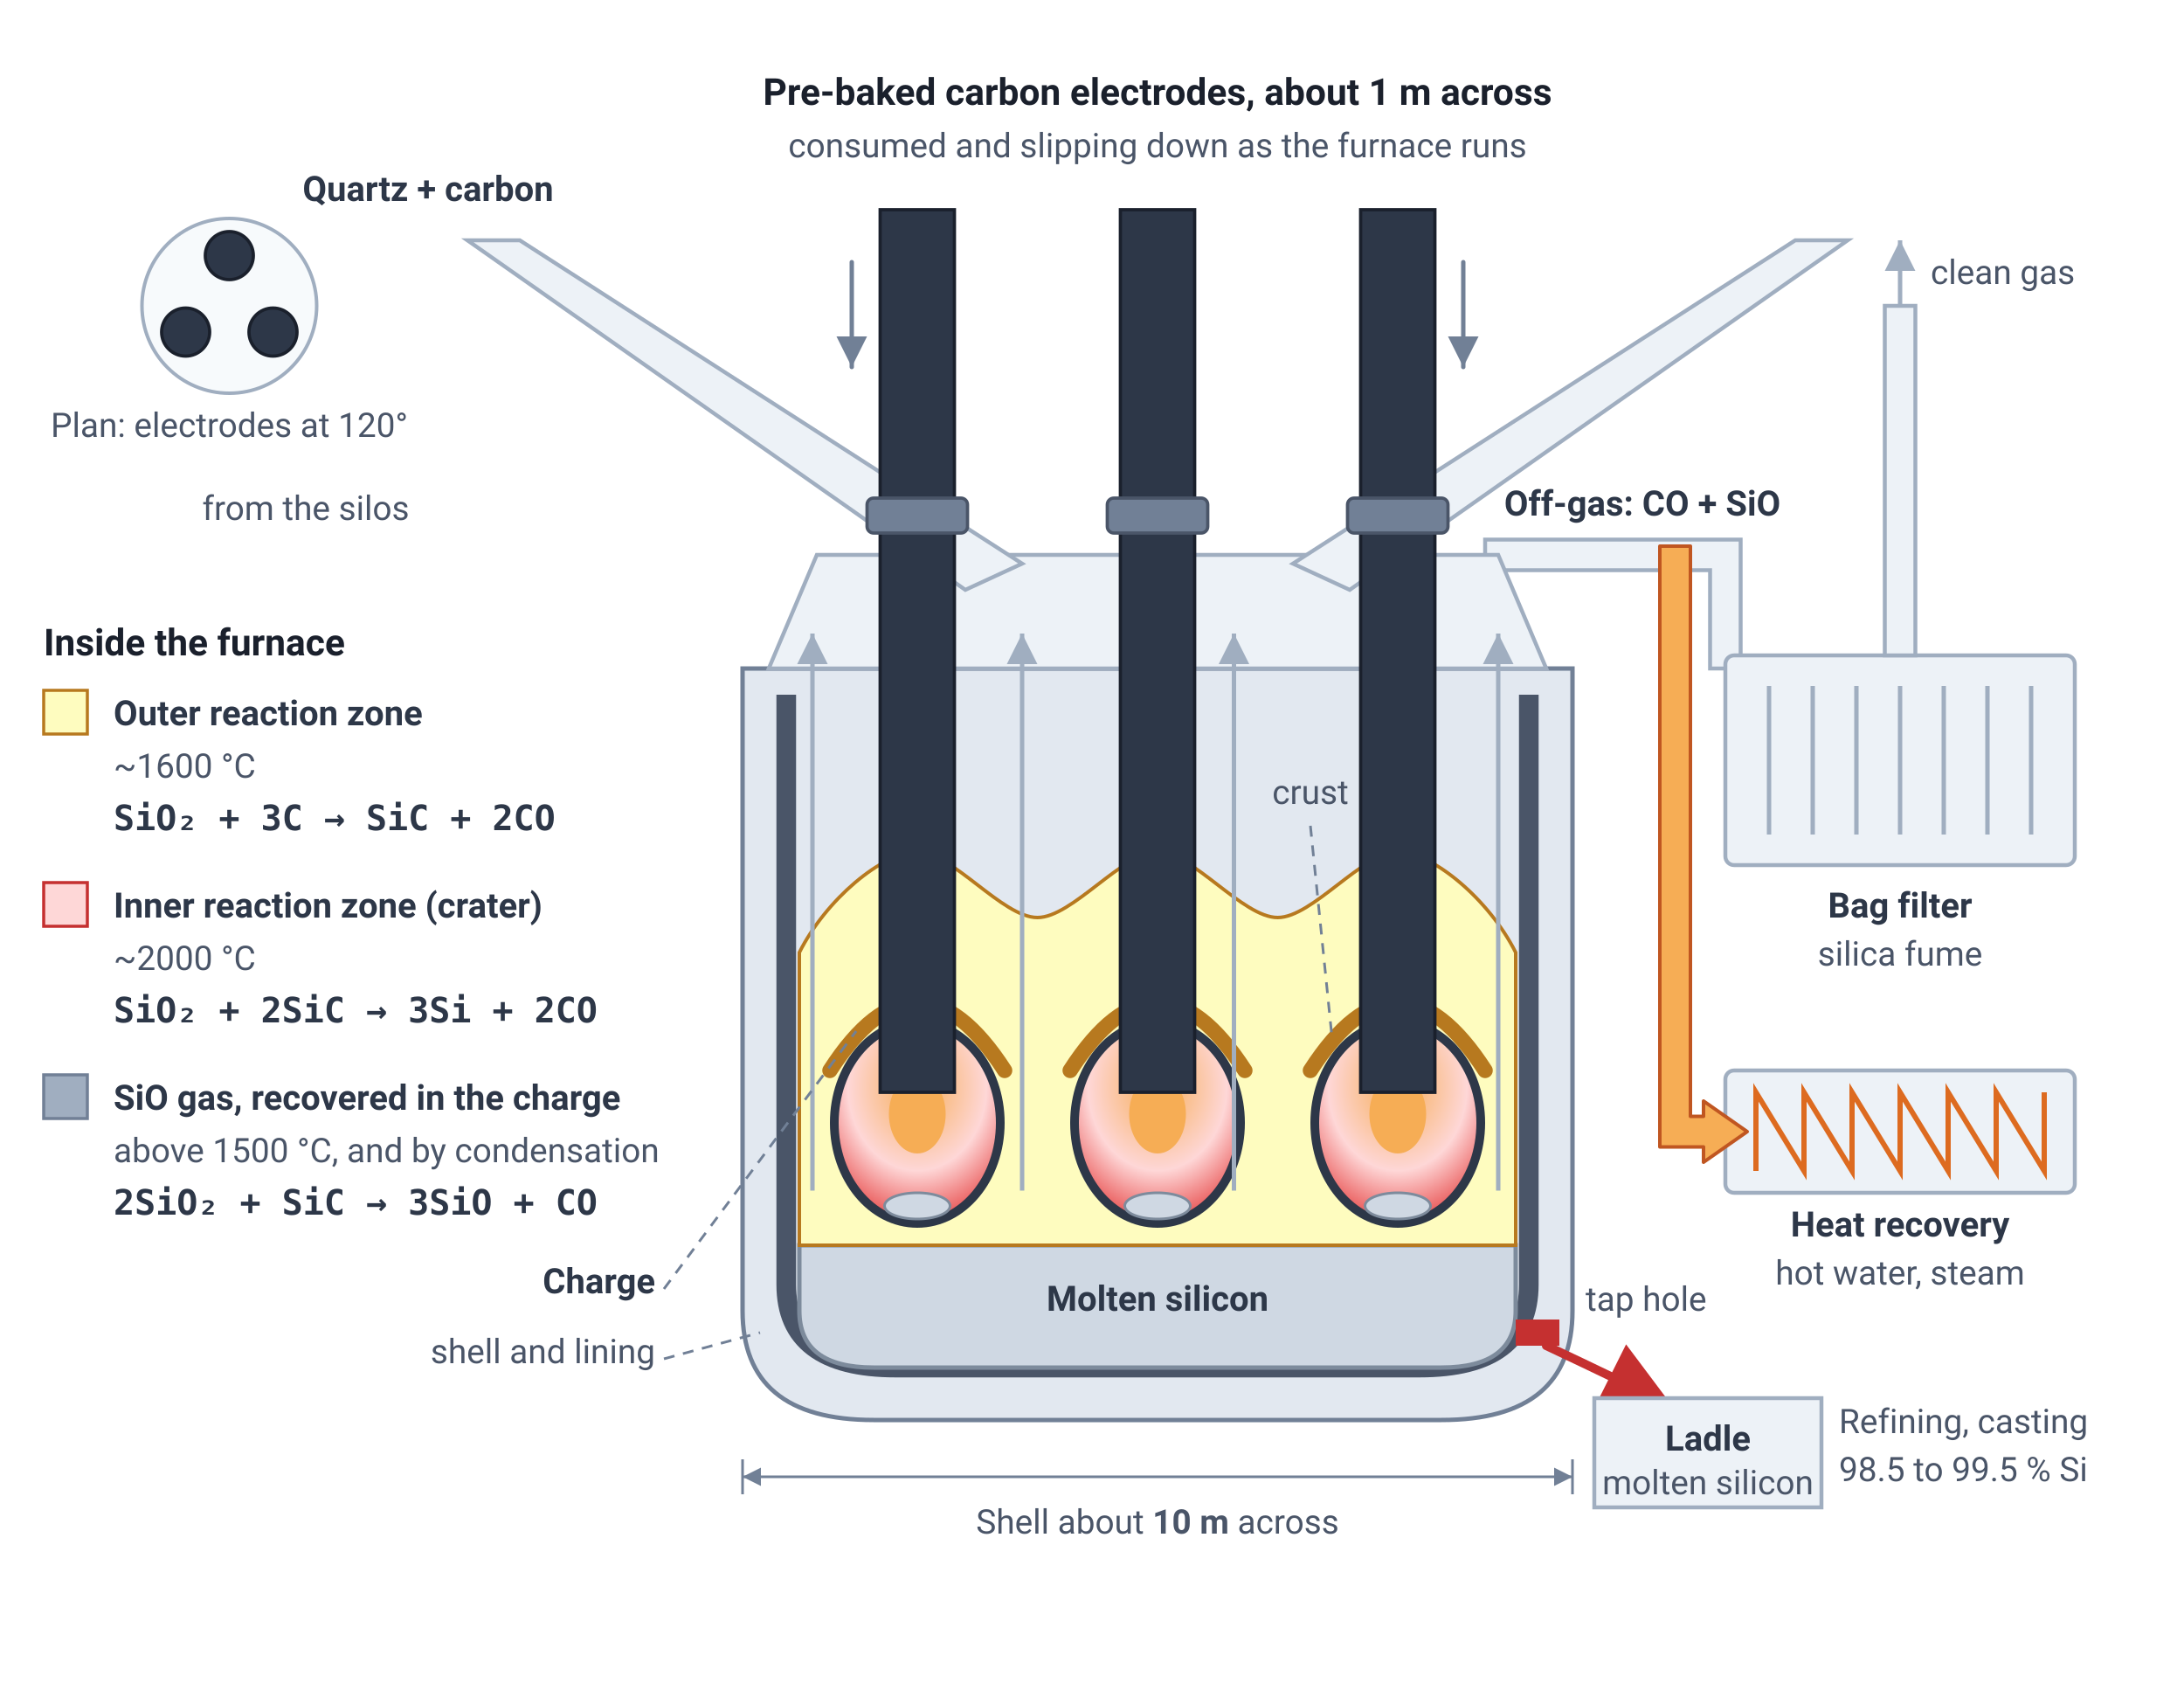
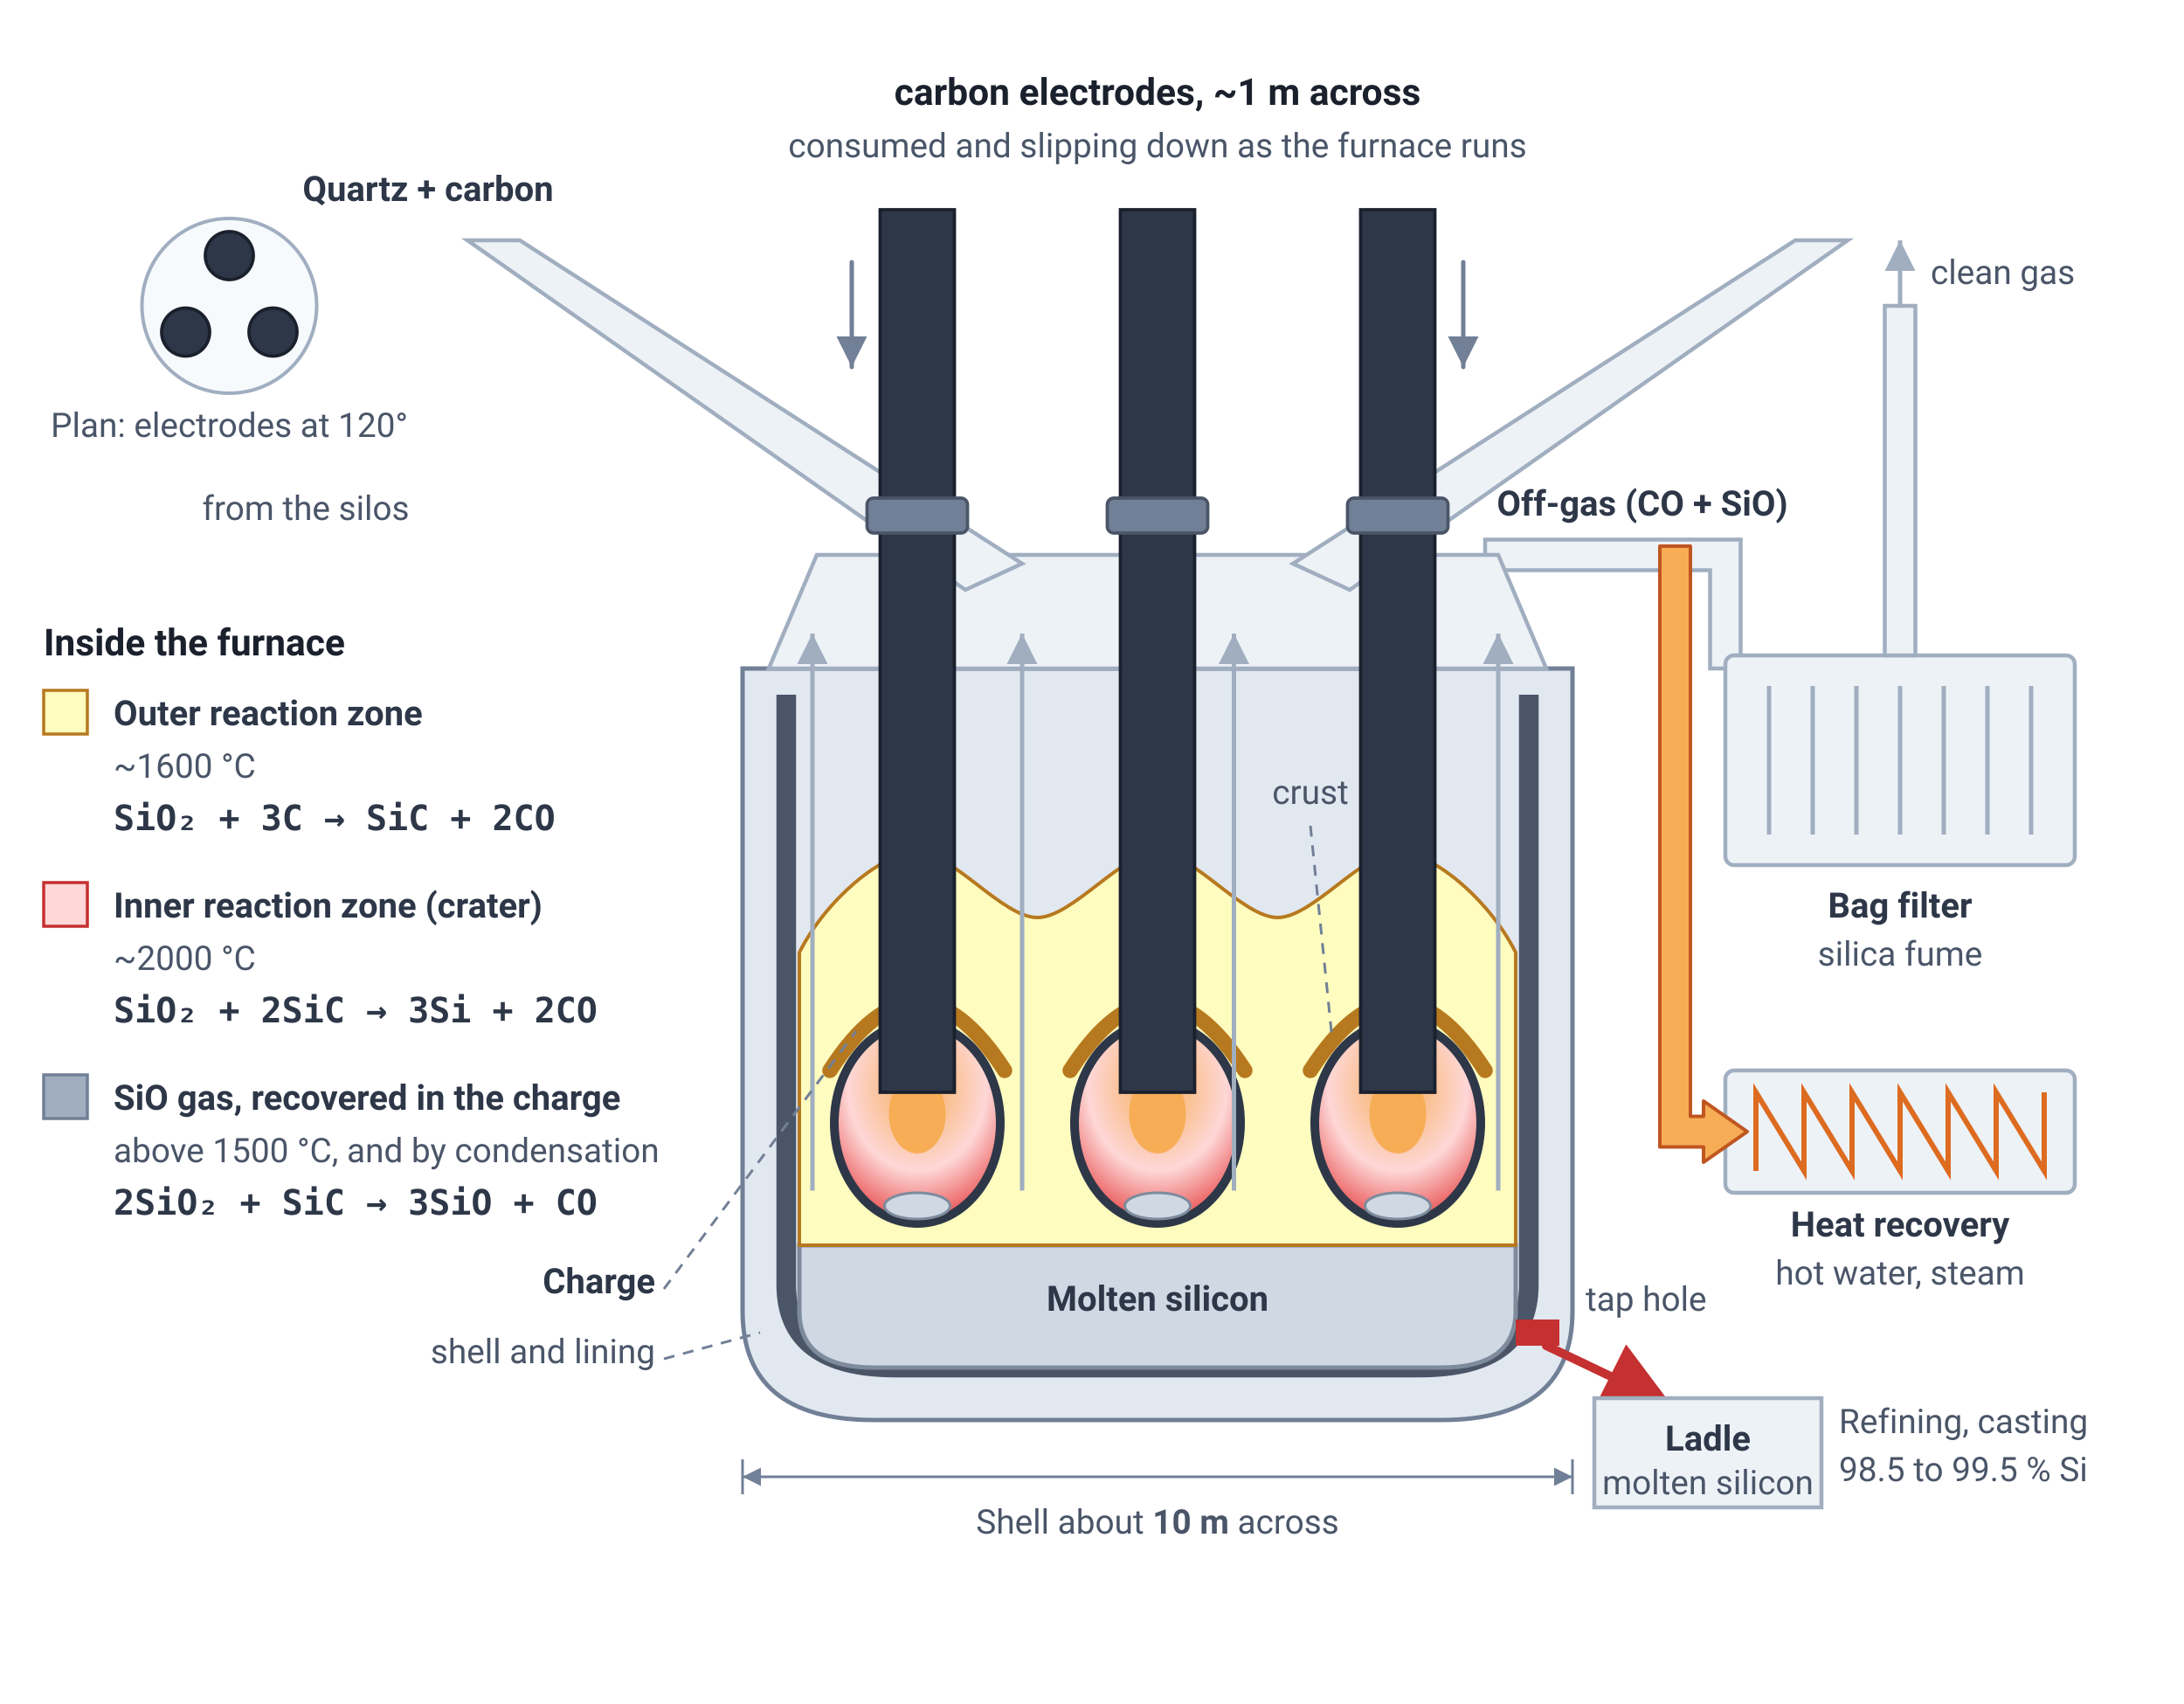
<svg xmlns="http://www.w3.org/2000/svg" width="1000" height="780" viewBox="0 0 1000 780" role="img">
  <rect width="1000" height="780" fill="#ffffff" />
  <style>
    .t { font: 600 17px system-ui, -apple-system, "Segoe UI", Roboto, sans-serif; fill: #1a202c; }
    .eq { font: 600 16px ui-monospace, "SFMono-Regular", Consolas, monospace; fill: #2d3748; }
    .s { font: 15.5px system-ui, -apple-system, "Segoe UI", Roboto, sans-serif; fill: #4a5568; }
    .in { font: 600 16px system-ui, -apple-system, "Segoe UI", Roboto, sans-serif; fill: #2d3748; }
    .lead { fill: none; stroke: #718096; stroke-width: 1.2; stroke-dasharray: 5 4; }
    .shell { fill: #e2e8f0; stroke: #718096; stroke-width: 2; }
    .lining { fill: none; stroke: #4a5568; stroke-width: 9; }
    .charge { fill: #fefcbf; stroke: #b7791f; stroke-width: 1.6; }
    .crust { fill: none; stroke: #b7791f; stroke-width: 7; stroke-linecap: round; }
    .crater { fill: url(#craterGlow); stroke: #2d3748; stroke-width: 4; }
    .metal { fill: #cfd8e3; stroke: #7d8b9c; stroke-width: 2; }
    .rod { fill: #2d3748; stroke: #1a202c; stroke-width: 1.5; }
    .clamp { fill: #718096; stroke: #4a5568; stroke-width: 1.5; }
    .gas { fill: none; stroke: #a0aec0; stroke-width: 2; }
    .duct { fill: #edf2f7; stroke: #a0aec0; stroke-width: 1.8; }
    .heat { fill: none; stroke: #dd6b20; stroke-width: 2.4; }
    .harrow { fill: #f6ad55; stroke: #c05621; stroke-width: 1.6; stroke-linejoin: round; }
    .pour { fill: none; stroke: #c53030; stroke-width: 4; stroke-linecap: round; }
    .dim { fill: none; stroke: #718096; stroke-width: 1.2; }
    .slip { fill: none; stroke: #718096; stroke-width: 2; stroke-linecap: round; }
  </style>
  <defs>
    <marker id="fArrow" markerWidth="9" markerHeight="9" refX="7" refY="3.5" orient="auto">
      <path d="M0,0 L7,3.5 L0,7 z" fill="#a0aec0" />
    </marker>
    <marker id="dArrow" markerWidth="9" markerHeight="9" refX="7" refY="3.5" orient="auto-start-reverse">
      <path d="M0,0 L7,3.5 L0,7 z" fill="#718096" />
    </marker>
    <marker id="pArrow" markerWidth="10" markerHeight="10" refX="8" refY="4" orient="auto">
      <path d="M0,0 L8,4 L0,8 z" fill="#c53030" />
    </marker>
    <radialGradient id="craterGlow" cx="50%" cy="32%" r="72%">
      <stop offset="0%" stop-color="#f6ad55" />
      <stop offset="58%" stop-color="#fed7d7" />
      <stop offset="100%" stop-color="#e53e3e" />
    </radialGradient>
  </defs>
  <circle cx="105" cy="140" r="40" fill="#f7fafc" stroke="#a0aec0" stroke-width="1.6" />
  <circle cx="105" cy="117" r="11" class="rod" />
  <circle cx="85" cy="152" r="11" class="rod" />
  <circle cx="125" cy="152" r="11" class="rod" />
  <text class="s" x="105" y="200" text-anchor="middle">Plan: electrodes at 120°</text>
  <text class="t" x="20" y="300">Inside the furnace</text>
  <rect x="20" y="316" width="20" height="20" fill="#fefcbf" stroke="#b7791f" stroke-width="1.4" />
  <text class="in" x="52" y="332">Outer reaction zone</text>
  <text class="s" x="52" y="356">~1600 °C</text>
  <text class="eq" x="52" y="380">SiO₂ + 3C → SiC + 2CO</text>
  <rect x="20" y="404" width="20" height="20" fill="#fed7d7" stroke="#c53030" stroke-width="1.4" />
  <text class="in" x="52" y="420">Inner reaction zone (crater)</text>
  <text class="s" x="52" y="444">~2000 °C</text>
  <text class="eq" x="52" y="468">SiO₂ + 2SiC → 3Si + 2CO</text>
  <rect x="20" y="492" width="20" height="20" fill="#a0aec0" stroke="#718096" stroke-width="1.4" />
  <text class="in" x="52" y="508">SiO gas, recovered in the charge</text>
  <text class="s" x="52" y="532">above 1500 °C, and by condensation</text>
  <text class="eq" x="52" y="556">2SiO₂ + SiC → 3SiO + CO</text>
  <path class="duct" d="M680,247 L797,247 L797,306 L783,306 L783,261 L680,261 Z" />
  <rect class="duct" x="790" y="300" width="160" height="96" rx="4" />
  <path class="gas" d="M810,314 L810,382 M830,314 L830,382 M850,314 L850,382 M870,314 L870,382 M890,314 L890,382 M910,314 L910,382 M930,314 L930,382" />
  <text class="in" x="870" y="420" text-anchor="middle">Bag filter</text>
  <text class="s" x="870" y="442" text-anchor="middle">silica fume</text>
  <rect class="duct" x="863" y="140" width="14" height="160" />
  <path class="gas" d="M870,140 L870,110" marker-end="url(#fArrow)" />
  <text class="s" x="884" y="130">clean gas</text>
  <rect class="duct" x="790" y="490" width="160" height="56" rx="4" />
  <path class="heat" d="M804,536 L804,500 L826,536 L826,500 L848,536 L848,500 L870,536 L870,500 L892,536 L892,500 L914,536 L914,500 L936,536 L936,500" />
  <text class="in" x="870" y="566" text-anchor="middle">Heat recovery</text>
  <text class="s" x="870" y="588" text-anchor="middle">hot water, steam</text>
  <path class="harrow" d="M760,250 L760,525 L780,525 L780,532 L800,518 L780,504 L780,511 L774,511 L774,250 Z" />
  <path class="shell" d="M340,306 L340,600 Q340,650 400,650 L660,650 Q720,650 720,600 L720,306 Z" />
  <path class="lining" d="M360,318 L360,588 Q360,626 410,626 L650,626 Q700,626 700,588 L700,318" />
  <path class="duct" d="M352,306 L708,306 L686,254 L374,254 Z" />
  <path class="metal" d="M366,570 L694,570 L694,600 Q694,626 660,626 L400,626 Q366,626 366,600 Z" />
  <path class="charge" d="M366,436 C378,412 404,390 420,390 C436,390 459,420 475,420 C491,420 514,390 530,390 C546,390 569,420 585,420 C601,420 624,390 640,390 C656,390 682,412 694,436 L694,570 L366,570 Z" />
  <ellipse class="crater" cx="420" cy="514" rx="38" ry="46" />
  <ellipse class="crater" cx="530" cy="514" rx="38" ry="46" />
  <ellipse class="crater" cx="640" cy="514" rx="38" ry="46" />
  <ellipse cx="420" cy="510" rx="13" ry="18" fill="#f6ad55" />
  <ellipse cx="530" cy="510" rx="13" ry="18" fill="#f6ad55" />
  <ellipse cx="640" cy="510" rx="13" ry="18" fill="#f6ad55" />
  <ellipse cx="420" cy="552" rx="15" ry="6" fill="#cfd8e3" stroke="#7d8b9c" stroke-width="1.2" />
  <ellipse cx="530" cy="552" rx="15" ry="6" fill="#cfd8e3" stroke="#7d8b9c" stroke-width="1.2" />
  <ellipse cx="640" cy="552" rx="15" ry="6" fill="#cfd8e3" stroke="#7d8b9c" stroke-width="1.2" />
  <path class="crust" d="M380,490 Q420,428 460,490" />
  <path class="crust" d="M490,490 Q530,428 570,490" />
  <path class="crust" d="M600,490 Q640,428 680,490" />
  <path class="duct" d="M214,110 L442,270 L468,258 L238,110 Z" />
  <path class="duct" d="M846,110 L618,270 L592,258 L822,110 Z" />
  <text class="in" x="196" y="92" text-anchor="middle">Quartz + carbon</text>
  <text class="s" x="140" y="238" text-anchor="middle">from the silos</text>
  <rect class="rod" x="403" y="96" width="34" height="404" />
  <rect class="rod" x="513" y="96" width="34" height="404" />
  <rect class="rod" x="623" y="96" width="34" height="404" />
  <rect class="clamp" x="397" y="228" width="46" height="16" rx="3" />
  <rect class="clamp" x="507" y="228" width="46" height="16" rx="3" />
  <rect class="clamp" x="617" y="228" width="46" height="16" rx="3" />
  <path class="slip" d="M390,120 L390,168" marker-end="url(#dArrow)" />
  <path class="slip" d="M670,120 L670,168" marker-end="url(#dArrow)" />
-   <text class="t" x="530" y="48" text-anchor="middle">Pre-baked carbon electrodes, about 1 m across</text>
+   <text class="t" x="530" y="48" text-anchor="middle">carbon electrodes, ~1 m across</text>
  <text class="s" x="530" y="72" text-anchor="middle">consumed and slipping down as the furnace runs</text>
  <path class="gas" d="M372,545 L372,290" marker-end="url(#fArrow)" />
  <path class="gas" d="M468,545 L468,290" marker-end="url(#fArrow)" />
  <path class="gas" d="M565,545 L565,290" marker-end="url(#fArrow)" />
  <path class="gas" d="M686,545 L686,290" marker-end="url(#fArrow)" />
-   <text class="in" x="752" y="236" text-anchor="middle">Off-gas: CO + SiO</text>
+   <text class="in" x="752" y="236" text-anchor="middle">Off-gas (CO + SiO)</text>
  <text class="in" x="530" y="600" text-anchor="middle">Molten silicon</text>
  <text class="in" x="300" y="592" text-anchor="end">Charge</text>
  <path class="lead" d="M304,590 L392,472" />
  <text class="s" x="600" y="368" text-anchor="middle">crust</text>
  <path class="lead" d="M600,378 L610,476" />
  <text class="s" x="300" y="624" text-anchor="end">shell and lining</text>
  <path class="lead" d="M304,622 L348,610" />
  <rect x="694" y="604" width="20" height="12" fill="#c53030" />
  <text class="s" x="726" y="600">tap hole</text>
  <path class="pour" d="M708,616 Q742,632 766,644" marker-end="url(#pArrow)" />
  <rect class="duct" x="730" y="640" width="104" height="50" />
  <text class="in" x="782" y="664" text-anchor="middle">Ladle</text>
  <text class="s" x="782" y="684" text-anchor="middle">molten silicon</text>
  <text class="s" x="842" y="656">Refining, casting</text>
  <text class="s" x="842" y="678">98.5 to 99.5 % Si</text>
  <path class="dim" d="M340,668 L340,684 M720,668 L720,684" />
  <path class="dim" d="M340,676 L720,676" marker-start="url(#dArrow)" marker-end="url(#dArrow)" />
  <text class="s" x="530" y="702" text-anchor="middle">Shell about <tspan font-weight="700">10 m</tspan> across</text>
</svg>
